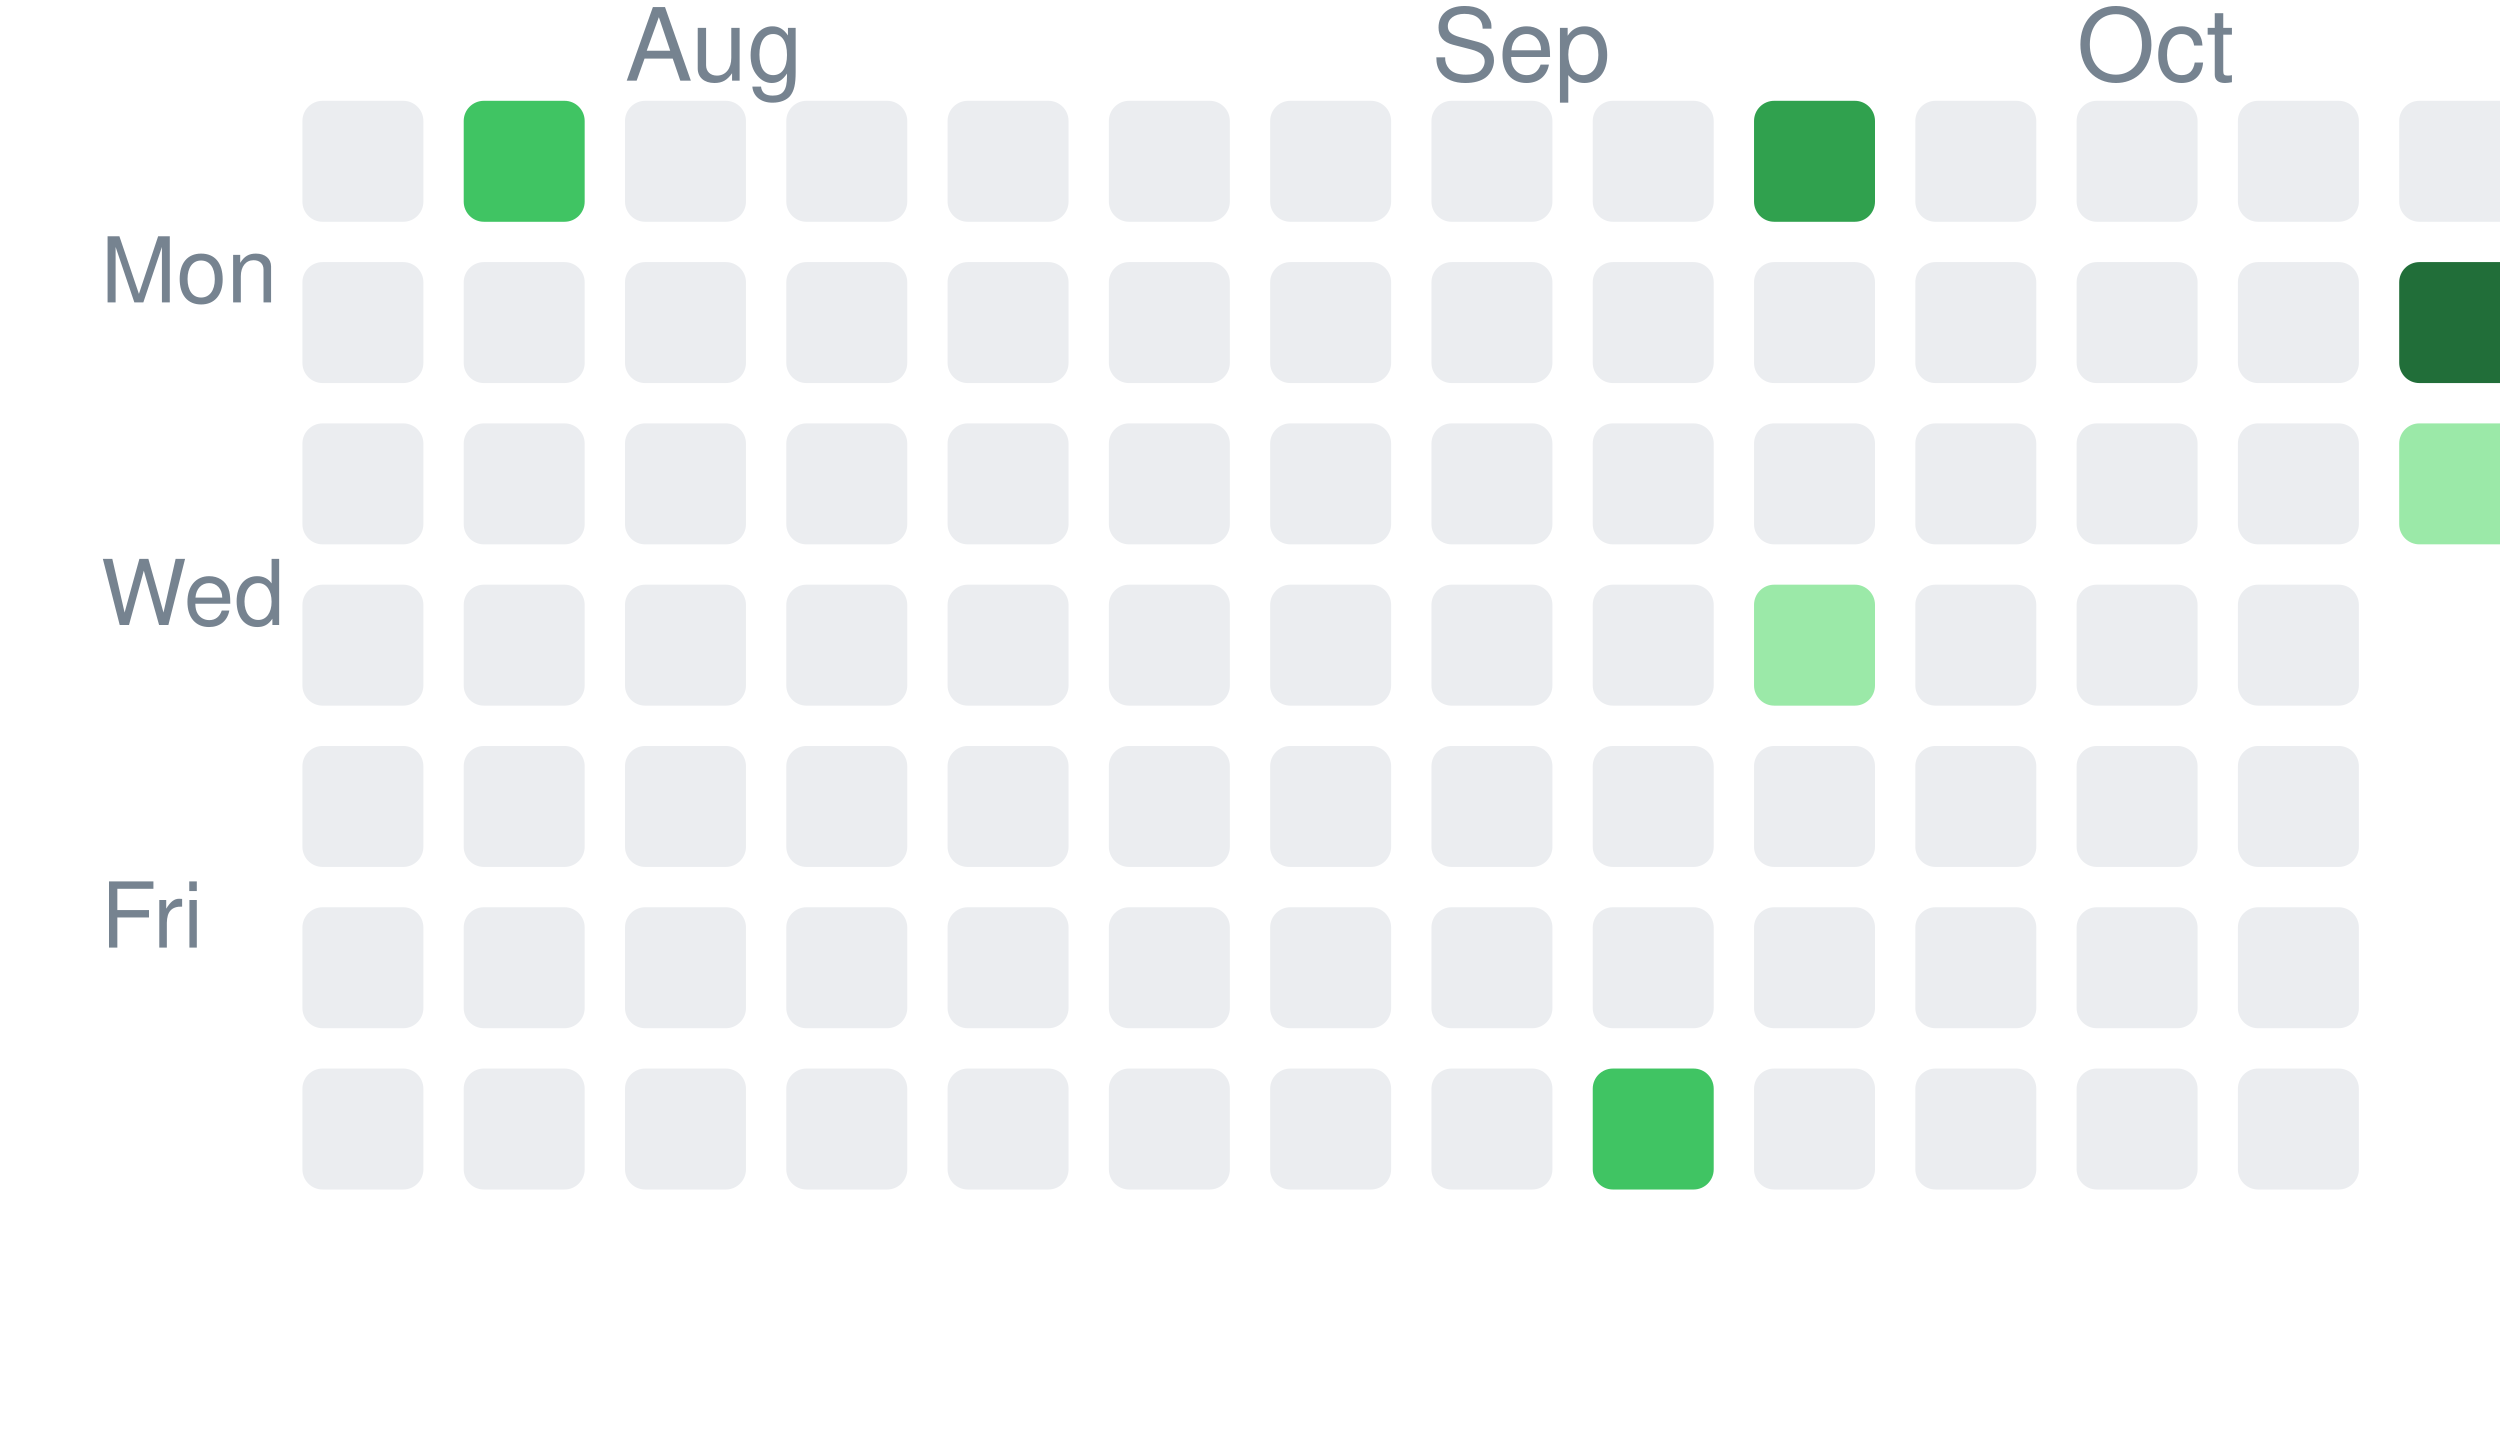
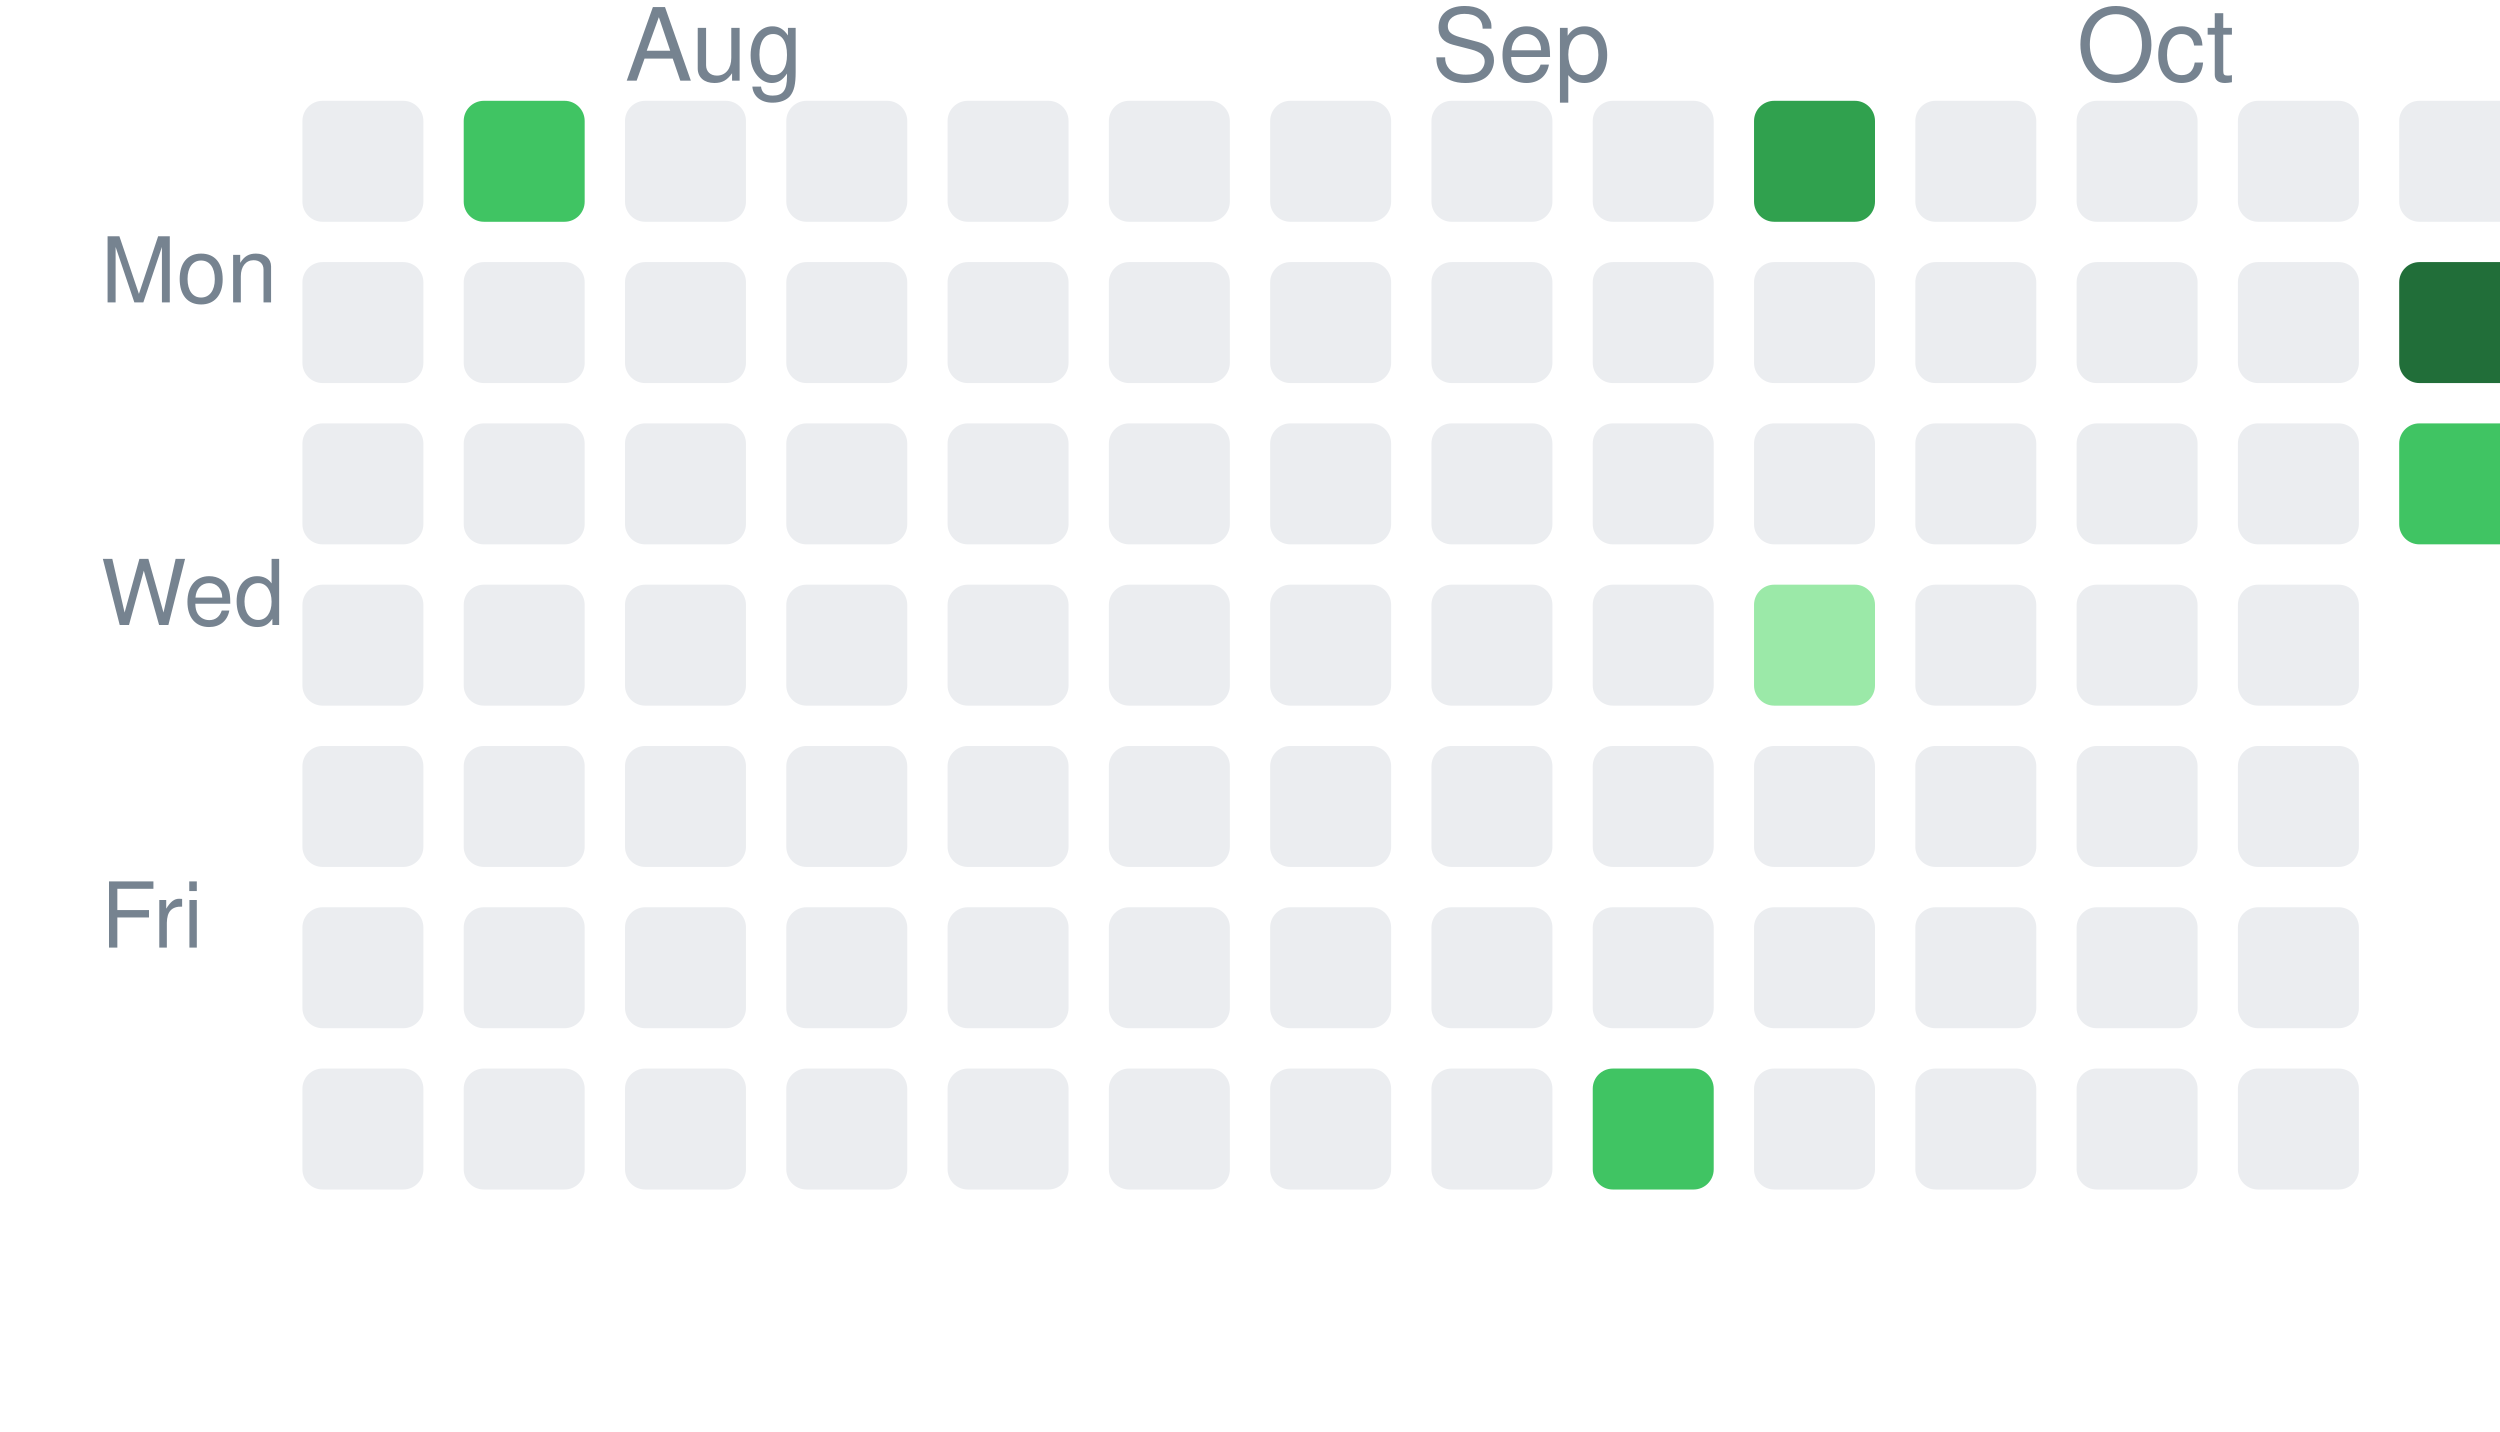
<svg xmlns="http://www.w3.org/2000/svg" width="248" height="142" style="font-family: -apple-system, BlinkMacSystemFont, Segoe UI, Helvetica, Arial, sans-serif, Apple Color Emoji, Segoe UI Emoji;">
  <style>
.month { font-size: 10px; fill: #768390; }
.wday { font-size: 9px; fill: #768390; }
</style>
  <text x="10" y="30" class="wday">Mon</text>
  <text x="10" y="62" class="wday">Wed</text>
  <text x="10" y="94" class="wday">Fri</text>
  <rect x="30" y="10" width="12" height="12" rx="2" ry="2" fill="#ebedf0" />
  <rect x="30" y="26" width="12" height="12" rx="2" ry="2" fill="#ebedf0" />
  <rect x="30" y="42" width="12" height="12" rx="2" ry="2" fill="#ebedf0" />
  <rect x="30" y="58" width="12" height="12" rx="2" ry="2" fill="#ebedf0" />
  <rect x="30" y="74" width="12" height="12" rx="2" ry="2" fill="#ebedf0" />
  <rect x="30" y="90" width="12" height="12" rx="2" ry="2" fill="#ebedf0" />
  <rect x="30" y="106" width="12" height="12" rx="2" ry="2" fill="#ebedf0" />
  <rect x="46" y="10" width="12" height="12" rx="2" ry="2" fill="#40c463" />
  <rect x="46" y="26" width="12" height="12" rx="2" ry="2" fill="#ebedf0" />
  <rect x="46" y="42" width="12" height="12" rx="2" ry="2" fill="#ebedf0" />
  <rect x="46" y="58" width="12" height="12" rx="2" ry="2" fill="#ebedf0" />
  <rect x="46" y="74" width="12" height="12" rx="2" ry="2" fill="#ebedf0" />
  <rect x="46" y="90" width="12" height="12" rx="2" ry="2" fill="#ebedf0" />
  <rect x="46" y="106" width="12" height="12" rx="2" ry="2" fill="#ebedf0" />
  <rect x="62" y="10" width="12" height="12" rx="2" ry="2" fill="#ebedf0" />
  <rect x="62" y="26" width="12" height="12" rx="2" ry="2" fill="#ebedf0" />
  <rect x="62" y="42" width="12" height="12" rx="2" ry="2" fill="#ebedf0" />
  <rect x="62" y="58" width="12" height="12" rx="2" ry="2" fill="#ebedf0" />
  <rect x="62" y="74" width="12" height="12" rx="2" ry="2" fill="#ebedf0" />
  <rect x="62" y="90" width="12" height="12" rx="2" ry="2" fill="#ebedf0" />
  <rect x="62" y="106" width="12" height="12" rx="2" ry="2" fill="#ebedf0" />
  <rect x="78" y="10" width="12" height="12" rx="2" ry="2" fill="#ebedf0" />
  <rect x="78" y="26" width="12" height="12" rx="2" ry="2" fill="#ebedf0" />
  <rect x="78" y="42" width="12" height="12" rx="2" ry="2" fill="#ebedf0" />
  <rect x="78" y="58" width="12" height="12" rx="2" ry="2" fill="#ebedf0" />
  <rect x="78" y="74" width="12" height="12" rx="2" ry="2" fill="#ebedf0" />
  <rect x="78" y="90" width="12" height="12" rx="2" ry="2" fill="#ebedf0" />
  <rect x="78" y="106" width="12" height="12" rx="2" ry="2" fill="#ebedf0" />
  <rect x="94" y="10" width="12" height="12" rx="2" ry="2" fill="#ebedf0" />
  <rect x="94" y="26" width="12" height="12" rx="2" ry="2" fill="#ebedf0" />
  <rect x="94" y="42" width="12" height="12" rx="2" ry="2" fill="#ebedf0" />
  <rect x="94" y="58" width="12" height="12" rx="2" ry="2" fill="#ebedf0" />
  <rect x="94" y="74" width="12" height="12" rx="2" ry="2" fill="#ebedf0" />
  <rect x="94" y="90" width="12" height="12" rx="2" ry="2" fill="#ebedf0" />
  <rect x="94" y="106" width="12" height="12" rx="2" ry="2" fill="#ebedf0" />
  <rect x="110" y="10" width="12" height="12" rx="2" ry="2" fill="#ebedf0" />
  <rect x="110" y="26" width="12" height="12" rx="2" ry="2" fill="#ebedf0" />
  <rect x="110" y="42" width="12" height="12" rx="2" ry="2" fill="#ebedf0" />
  <rect x="110" y="58" width="12" height="12" rx="2" ry="2" fill="#ebedf0" />
  <rect x="110" y="74" width="12" height="12" rx="2" ry="2" fill="#ebedf0" />
  <rect x="110" y="90" width="12" height="12" rx="2" ry="2" fill="#ebedf0" />
  <rect x="110" y="106" width="12" height="12" rx="2" ry="2" fill="#ebedf0" />
  <rect x="126" y="10" width="12" height="12" rx="2" ry="2" fill="#ebedf0" />
  <rect x="126" y="26" width="12" height="12" rx="2" ry="2" fill="#ebedf0" />
  <rect x="126" y="42" width="12" height="12" rx="2" ry="2" fill="#ebedf0" />
  <rect x="126" y="58" width="12" height="12" rx="2" ry="2" fill="#ebedf0" />
  <rect x="126" y="74" width="12" height="12" rx="2" ry="2" fill="#ebedf0" />
  <rect x="126" y="90" width="12" height="12" rx="2" ry="2" fill="#ebedf0" />
  <rect x="126" y="106" width="12" height="12" rx="2" ry="2" fill="#ebedf0" />
  <rect x="142" y="10" width="12" height="12" rx="2" ry="2" fill="#ebedf0" />
  <rect x="142" y="26" width="12" height="12" rx="2" ry="2" fill="#ebedf0" />
  <rect x="142" y="42" width="12" height="12" rx="2" ry="2" fill="#ebedf0" />
  <rect x="142" y="58" width="12" height="12" rx="2" ry="2" fill="#ebedf0" />
  <rect x="142" y="74" width="12" height="12" rx="2" ry="2" fill="#ebedf0" />
  <rect x="142" y="90" width="12" height="12" rx="2" ry="2" fill="#ebedf0" />
  <rect x="142" y="106" width="12" height="12" rx="2" ry="2" fill="#ebedf0" />
  <rect x="158" y="10" width="12" height="12" rx="2" ry="2" fill="#ebedf0" />
  <rect x="158" y="26" width="12" height="12" rx="2" ry="2" fill="#ebedf0" />
  <rect x="158" y="42" width="12" height="12" rx="2" ry="2" fill="#ebedf0" />
  <rect x="158" y="58" width="12" height="12" rx="2" ry="2" fill="#ebedf0" />
  <rect x="158" y="74" width="12" height="12" rx="2" ry="2" fill="#ebedf0" />
  <rect x="158" y="90" width="12" height="12" rx="2" ry="2" fill="#ebedf0" />
  <rect x="158" y="106" width="12" height="12" rx="2" ry="2" fill="#40c463" />
  <rect x="174" y="10" width="12" height="12" rx="2" ry="2" fill="#30a14e" />
  <rect x="174" y="26" width="12" height="12" rx="2" ry="2" fill="#ebedf0" />
  <rect x="174" y="42" width="12" height="12" rx="2" ry="2" fill="#ebedf0" />
  <rect x="174" y="58" width="12" height="12" rx="2" ry="2" fill="#9be9a8" />
  <rect x="174" y="74" width="12" height="12" rx="2" ry="2" fill="#ebedf0" />
  <rect x="174" y="90" width="12" height="12" rx="2" ry="2" fill="#ebedf0" />
  <rect x="174" y="106" width="12" height="12" rx="2" ry="2" fill="#ebedf0" />
  <rect x="190" y="10" width="12" height="12" rx="2" ry="2" fill="#ebedf0" />
  <rect x="190" y="26" width="12" height="12" rx="2" ry="2" fill="#ebedf0" />
  <rect x="190" y="42" width="12" height="12" rx="2" ry="2" fill="#ebedf0" />
  <rect x="190" y="58" width="12" height="12" rx="2" ry="2" fill="#ebedf0" />
  <rect x="190" y="74" width="12" height="12" rx="2" ry="2" fill="#ebedf0" />
  <rect x="190" y="90" width="12" height="12" rx="2" ry="2" fill="#ebedf0" />
  <rect x="190" y="106" width="12" height="12" rx="2" ry="2" fill="#ebedf0" />
  <rect x="206" y="10" width="12" height="12" rx="2" ry="2" fill="#ebedf0" />
  <rect x="206" y="26" width="12" height="12" rx="2" ry="2" fill="#ebedf0" />
  <rect x="206" y="42" width="12" height="12" rx="2" ry="2" fill="#ebedf0" />
  <rect x="206" y="58" width="12" height="12" rx="2" ry="2" fill="#ebedf0" />
  <rect x="206" y="74" width="12" height="12" rx="2" ry="2" fill="#ebedf0" />
  <rect x="206" y="90" width="12" height="12" rx="2" ry="2" fill="#ebedf0" />
  <rect x="206" y="106" width="12" height="12" rx="2" ry="2" fill="#ebedf0" />
  <rect x="222" y="10" width="12" height="12" rx="2" ry="2" fill="#ebedf0" />
  <rect x="222" y="26" width="12" height="12" rx="2" ry="2" fill="#ebedf0" />
  <rect x="222" y="42" width="12" height="12" rx="2" ry="2" fill="#ebedf0" />
  <rect x="222" y="58" width="12" height="12" rx="2" ry="2" fill="#ebedf0" />
  <rect x="222" y="74" width="12" height="12" rx="2" ry="2" fill="#ebedf0" />
  <rect x="222" y="90" width="12" height="12" rx="2" ry="2" fill="#ebedf0" />
  <rect x="222" y="106" width="12" height="12" rx="2" ry="2" fill="#ebedf0" />
  <rect x="238" y="10" width="12" height="12" rx="2" ry="2" fill="#ebedf0" />
  <rect x="238" y="26" width="12" height="12" rx="2" ry="2" fill="#216e39" />
-   <rect x="238" y="42" width="12" height="12" rx="2" ry="2" fill="#9be9a8" />
+   <rect x="238" y="42" width="12" height="12" rx="2" ry="2" fill="#40c463" />
  <text x="62" y="8" class="month">Aug</text>
  <text x="142" y="8" class="month">Sep</text>
  <text x="206" y="8" class="month">Oct</text>
</svg>
